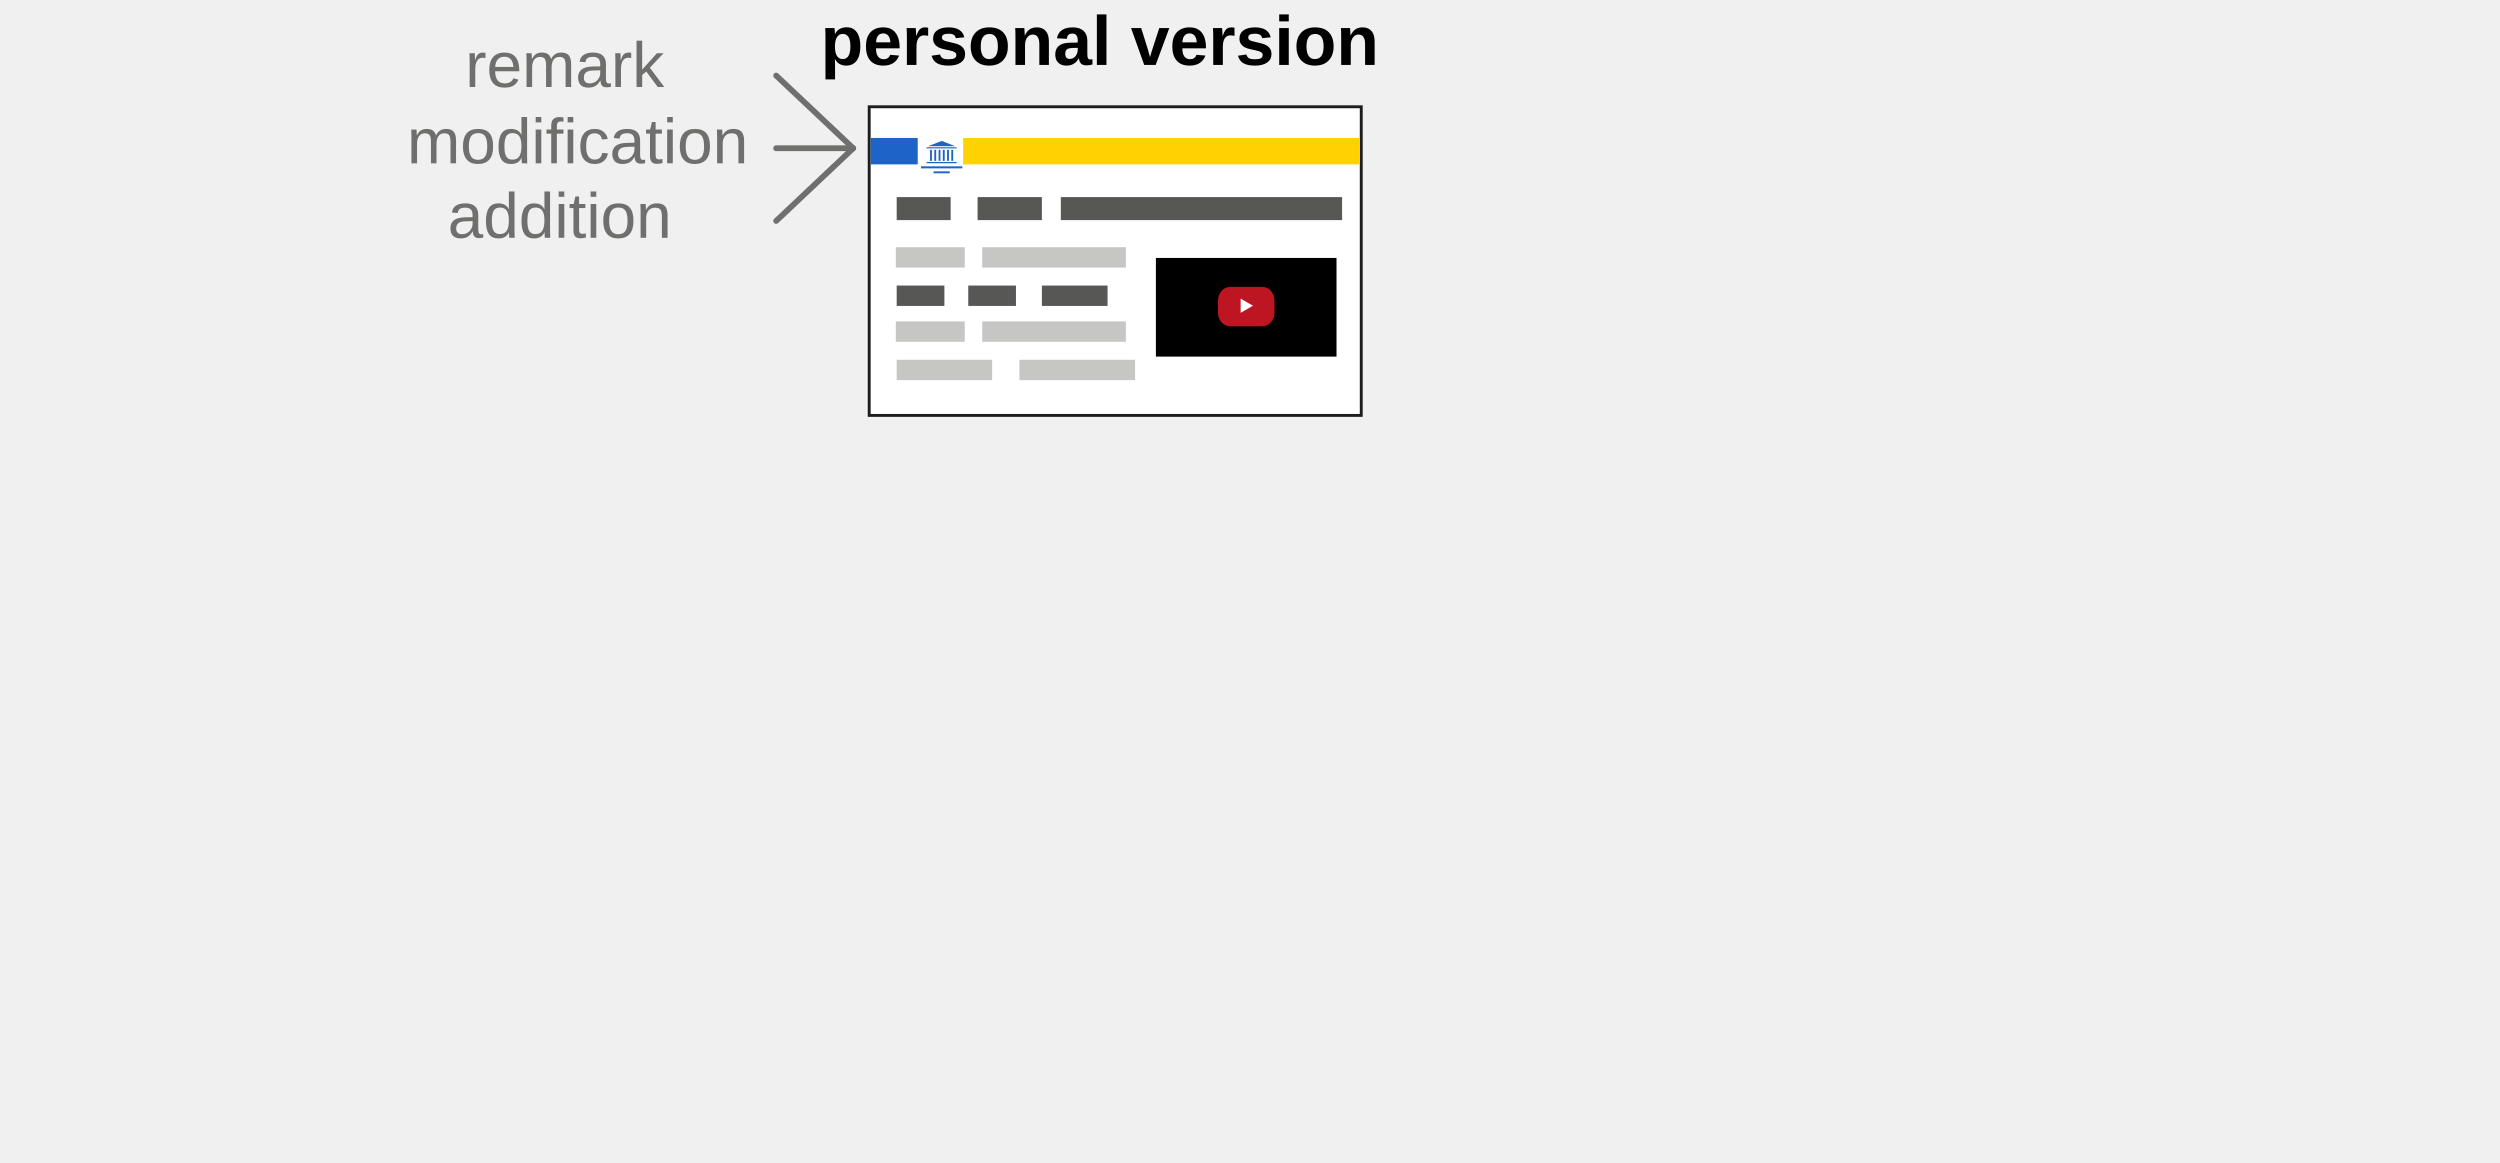
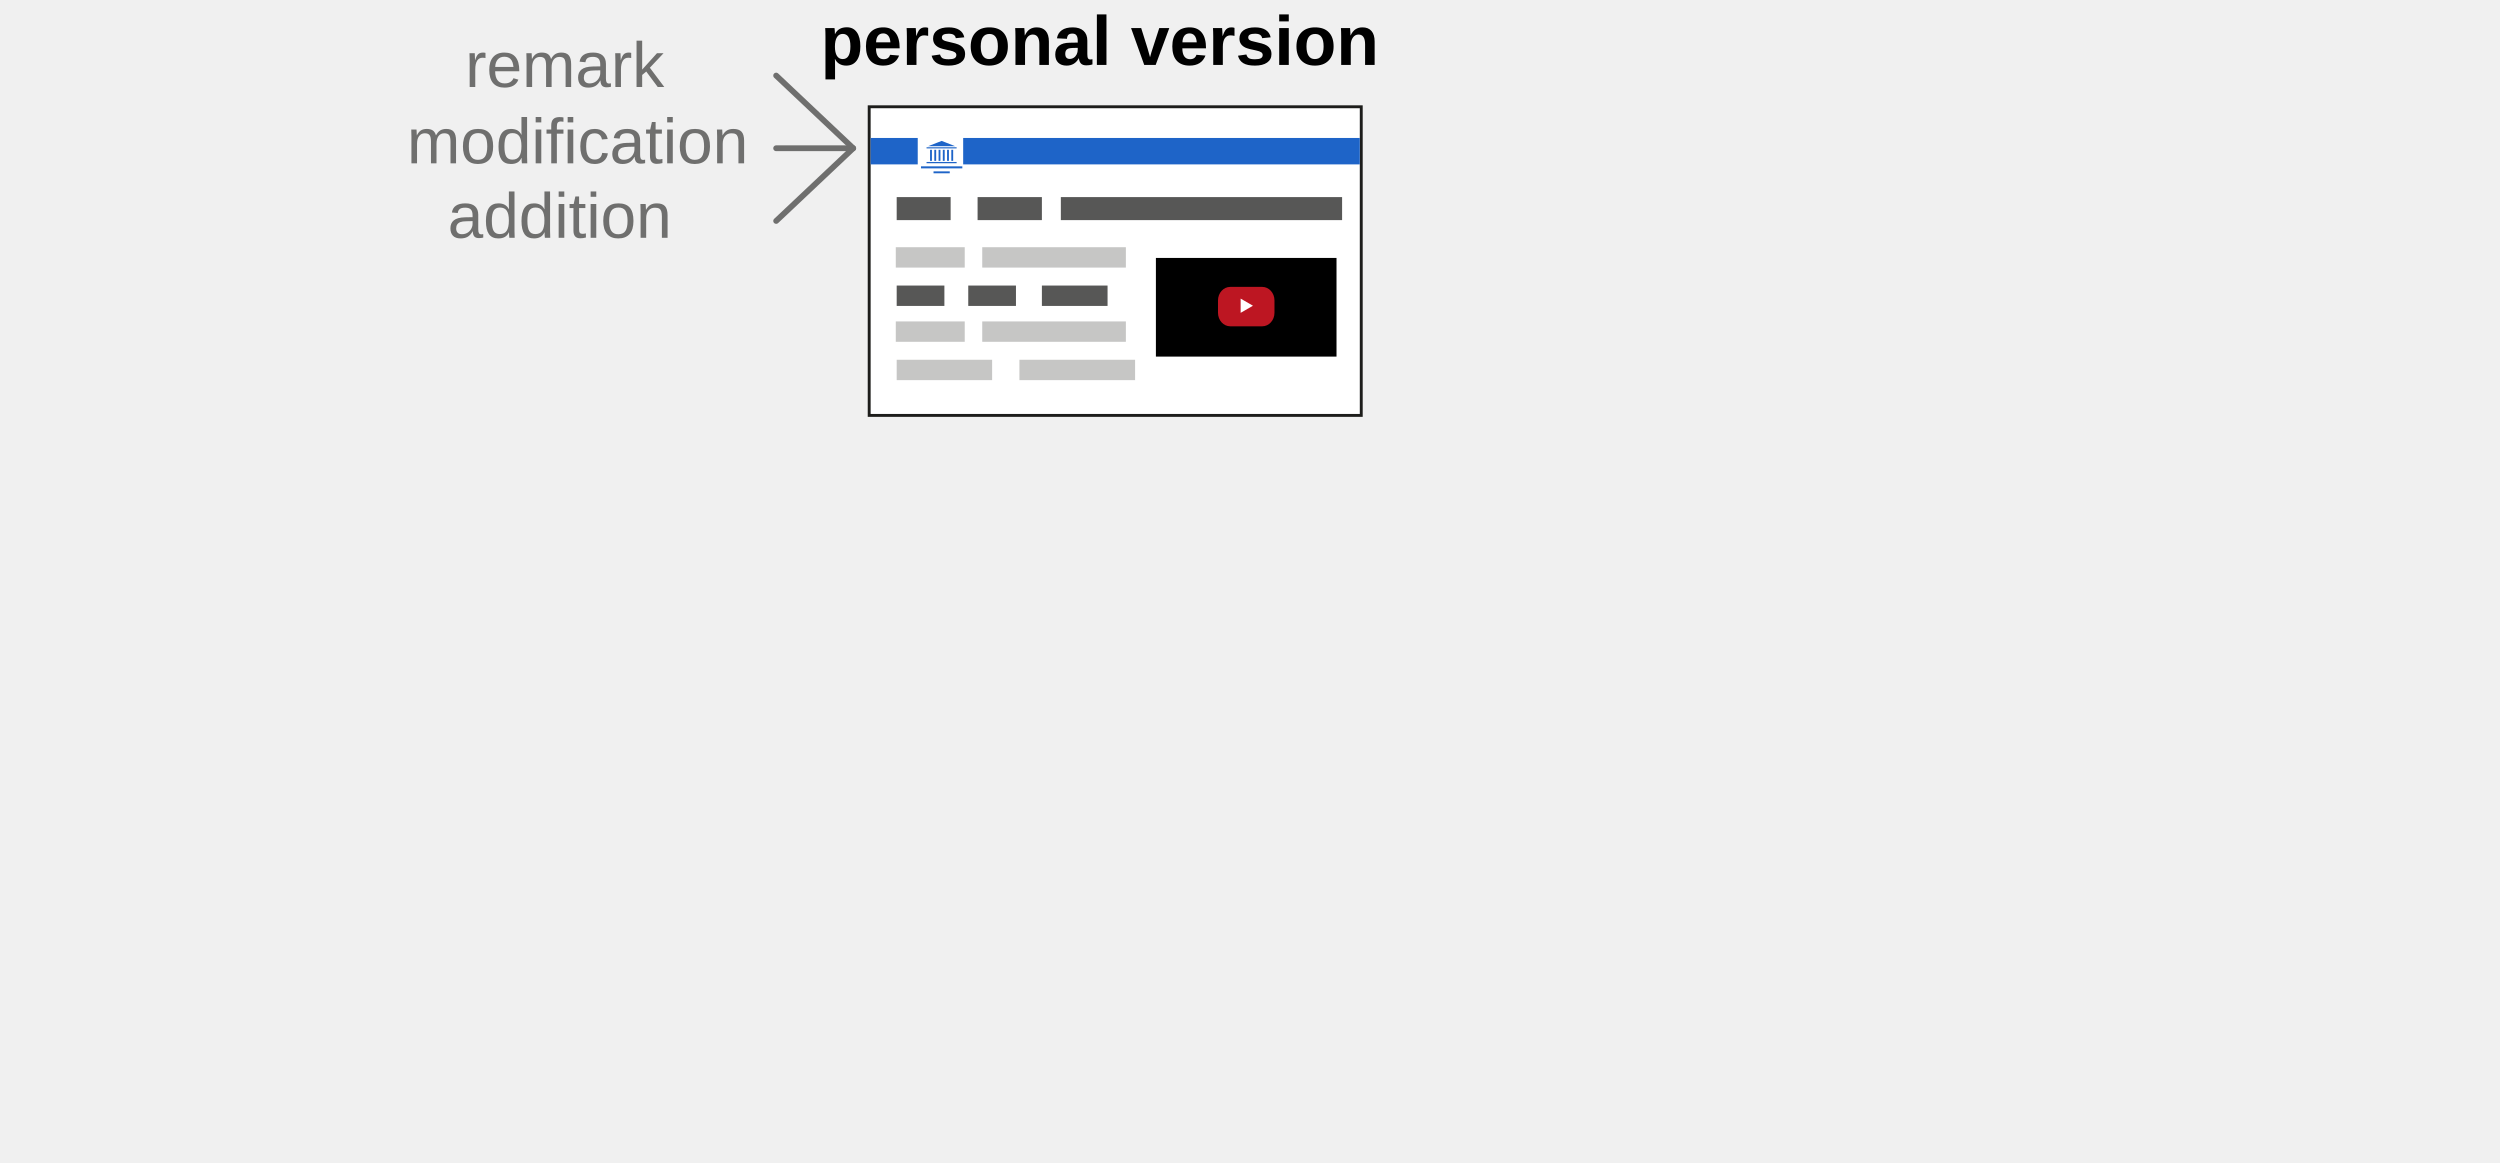
<svg xmlns="http://www.w3.org/2000/svg" id="svg2" height="400" width="860" version="1.1">
  <defs id="defs87" />
  <g id="slide">
    <g id="g5">
      <rect id="rect7" height="106.17" width="169.27" fill="#FFFFFF" y="36.73" x="299" />
      <path id="path9" d="M467.77,37.23v105.17H299.5V37.23H467.77 M468.77,36.23h-1H299.5h-1v1v105.17v1h1h168.27h1v-1V37.23     V36.23L468.77,36.23z" fill="#1D1D1B" />
    </g>
-     <rect id="rect11" height="9.09" width="136.44" fill="#FFD200" y="47.46" x="331.33" />
+     <rect id="rect11" height="9.09" width="136.44" fill="#1E64C8" y="47.46" x="331.33" />
    <rect id="rect13" height="9.09" width="16.2" fill="#1E64C8" y="47.46" x="299.5" />
    <g id="g15">
      <rect id="rect17" height="0.43" width="10.35" fill="#1E64C8" y="55.72" x="318.73" />
      <rect id="rect19" height="0.39" width="10.35" fill="#1E64C8" y="50.66" x="318.73" />
      <rect id="rect21" height="0.7" width="14.22" fill="#1E64C8" y="57.22" x="316.82" />
      <rect id="rect23" height="0.66" width="5.59" fill="#1E64C8" y="58.95" x="321.13" />
      <polygon id="polygon25" points="323.93,48.47 319.27,50.29 328.56,50.29    " fill="#1E64C8" />
      <rect id="rect27" height="3.81" width="0.64" fill="#1E64C8" y="51.53" x="319.94" />
      <rect id="rect29" height="3.81" width="0.64" fill="#1E64C8" y="51.53" x="321.4" />
      <rect id="rect31" height="3.81" width="0.64" fill="#1E64C8" y="51.53" x="322.87" />
      <rect id="rect33" height="3.81" width="0.64" fill="#1E64C8" y="51.53" x="324.33" />
      <rect id="rect35" height="3.81" width="0.64" fill="#1E64C8" y="51.53" x="325.79" />
      <rect id="rect37" height="3.81" width="0.64" fill="#1E64C8" y="51.53" x="327.25" />
    </g>
    <rect id="rect39" height="7.01" width="23.72" fill="#C6C6C5" y="85.04" x="308.15" />
    <rect id="rect41" height="7.01" width="49.41" fill="#C6C6C5" y="85.04" x="337.89" />
    <rect id="rect43" height="7.01" width="16.41" fill="#575756" y="98.23" x="308.46" />
    <rect id="rect45" height="7.01" width="16.41" fill="#575756" y="98.23" x="333.08" />
    <rect id="rect47" height="7.01" width="22.59" fill="#575756" y="98.23" x="358.41" />
    <rect id="rect49" height="7.92" width="18.56" fill="#575756" y="67.8" x="308.46" />
    <rect id="rect51" height="7.92" width="22.12" fill="#575756" y="67.8" x="336.29" />
    <rect id="rect53" height="7.92" width="96.75" fill="#575756" y="67.8" x="364.93" />
    <rect id="rect55" height="7.01" width="23.72" fill="#C6C6C5" y="110.57" x="308.15" />
    <rect id="rect57" height="7.01" width="49.41" fill="#C6C6C5" y="110.57" x="337.89" />
    <rect id="rect59" height="7.01" width="39.79" fill="#C6C6C5" y="123.76" x="350.68" />
    <rect id="rect61" height="7.01" width="32.83" fill="#C6C6C5" y="123.76" x="308.46" />
    <g id="g63">
      <rect id="rect65" height="33.94" width="62.13" y="88.73" x="397.63" />
      <path id="path67" d="M438.42,107.59c0,2.58-1.89,4.66-4.21,4.66h-11.01c-2.33,0-4.21-2.09-4.21-4.66v-4.24         c0-2.58,1.89-4.66,4.21-4.66h11.01c2.33,0,4.21,2.09,4.21,4.66V107.59z" fill="#BD1622" />
      <polygon id="polygon69" points="426.78,102.72 431.02,105.17 426.78,107.62   " fill="#FFFFFF" />
    </g>
  </g>
  <text y="22.334" x="282.291" id="text71" style="font-weight:bold;font-size:24px;font-family:Arial">personal version</text>
  <text style="font-size:22px;font-family:Arial;fill:#6f6f6e" id="text73" font-size="22" transform="translate(160.0371,29.9248)">remark</text>
  <text y="56.199" x="140.003" style="font-size:22px;font-family:Arial;fill:#6f6f6e" id="text75" font-size="22">modification</text>
  <text style="font-size:22px;font-family:Arial;fill:#6f6f6e" id="text77" font-size="22" transform="translate(154.0029,81.8008)">addition</text>
  <line id="line79" y2="26" x2="267" y1="51" x1="293.5" stroke-miterlimit="10" stroke-linecap="round" stroke-width="2" stroke="#6F6F6E" fill="none" />
  <line id="line81" y2="51" x2="267" y1="51" x1="292.33" stroke-miterlimit="10" stroke-linecap="round" stroke-width="2" stroke="#6F6F6E" fill="none" />
  <line id="line83" y2="76" x2="267" y1="51" x1="293.5" stroke-miterlimit="10" stroke-linecap="round" stroke-width="2" stroke="#6F6F6E" fill="none" />
</svg>
